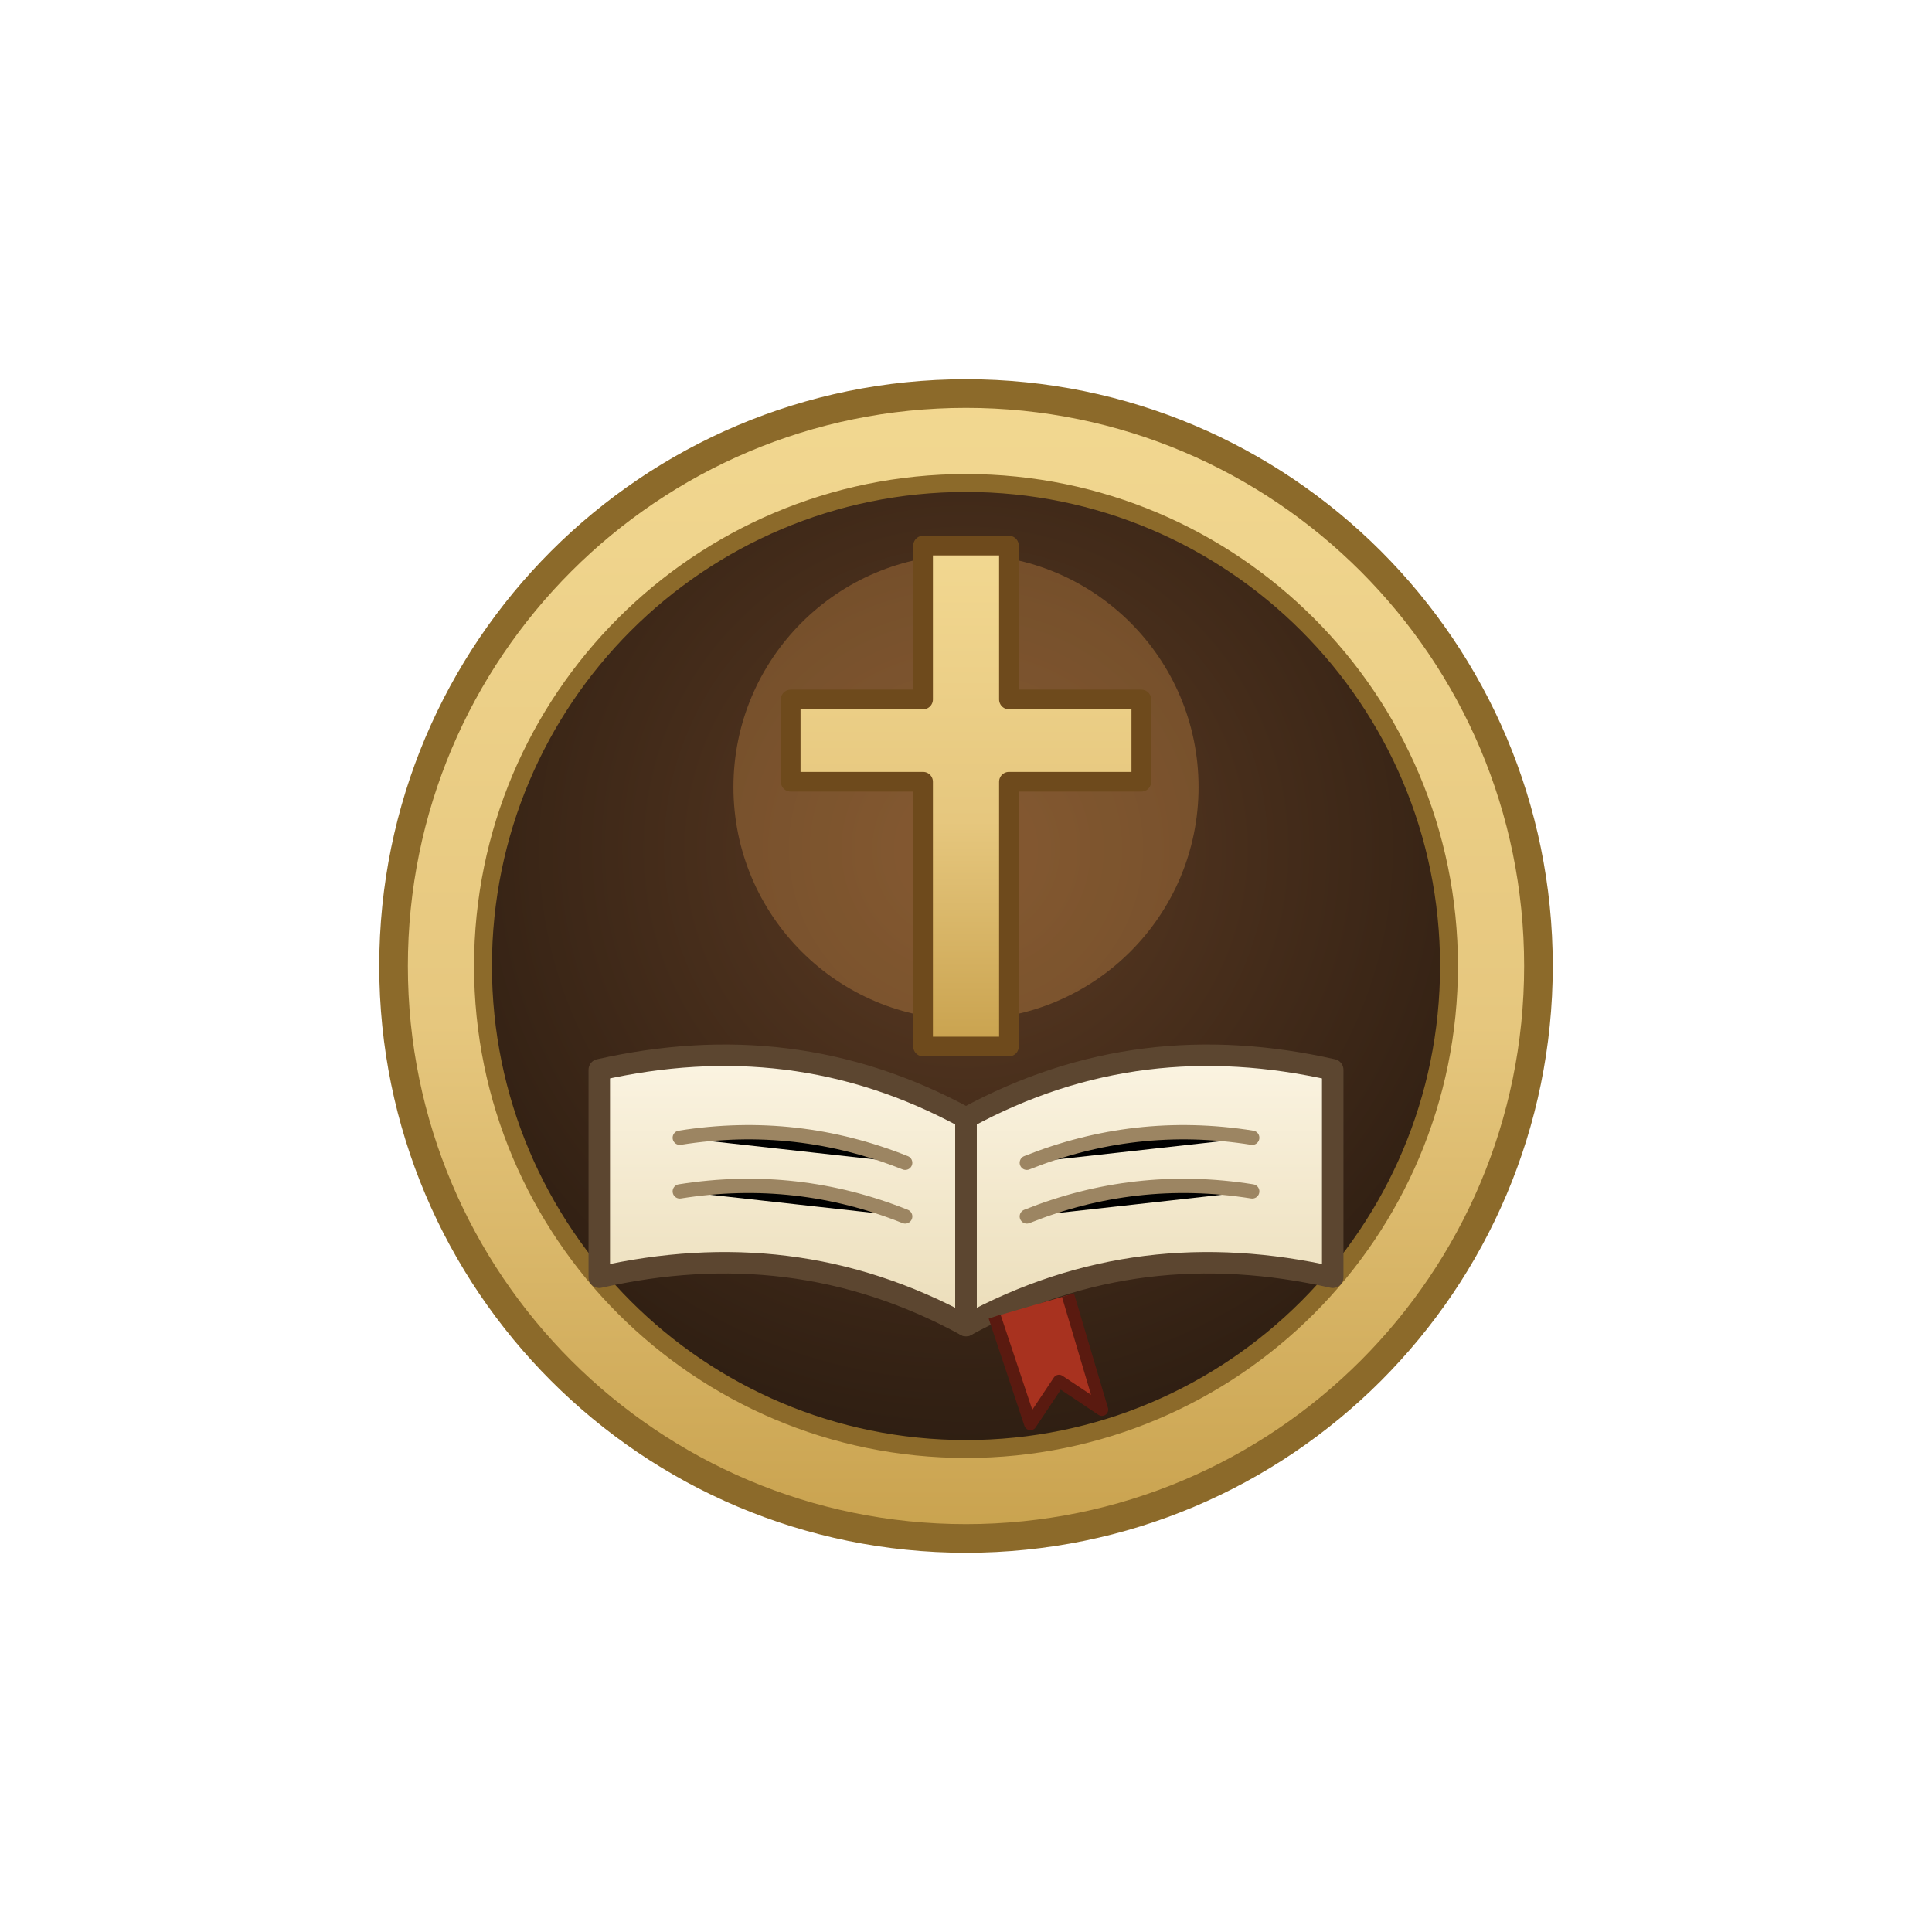
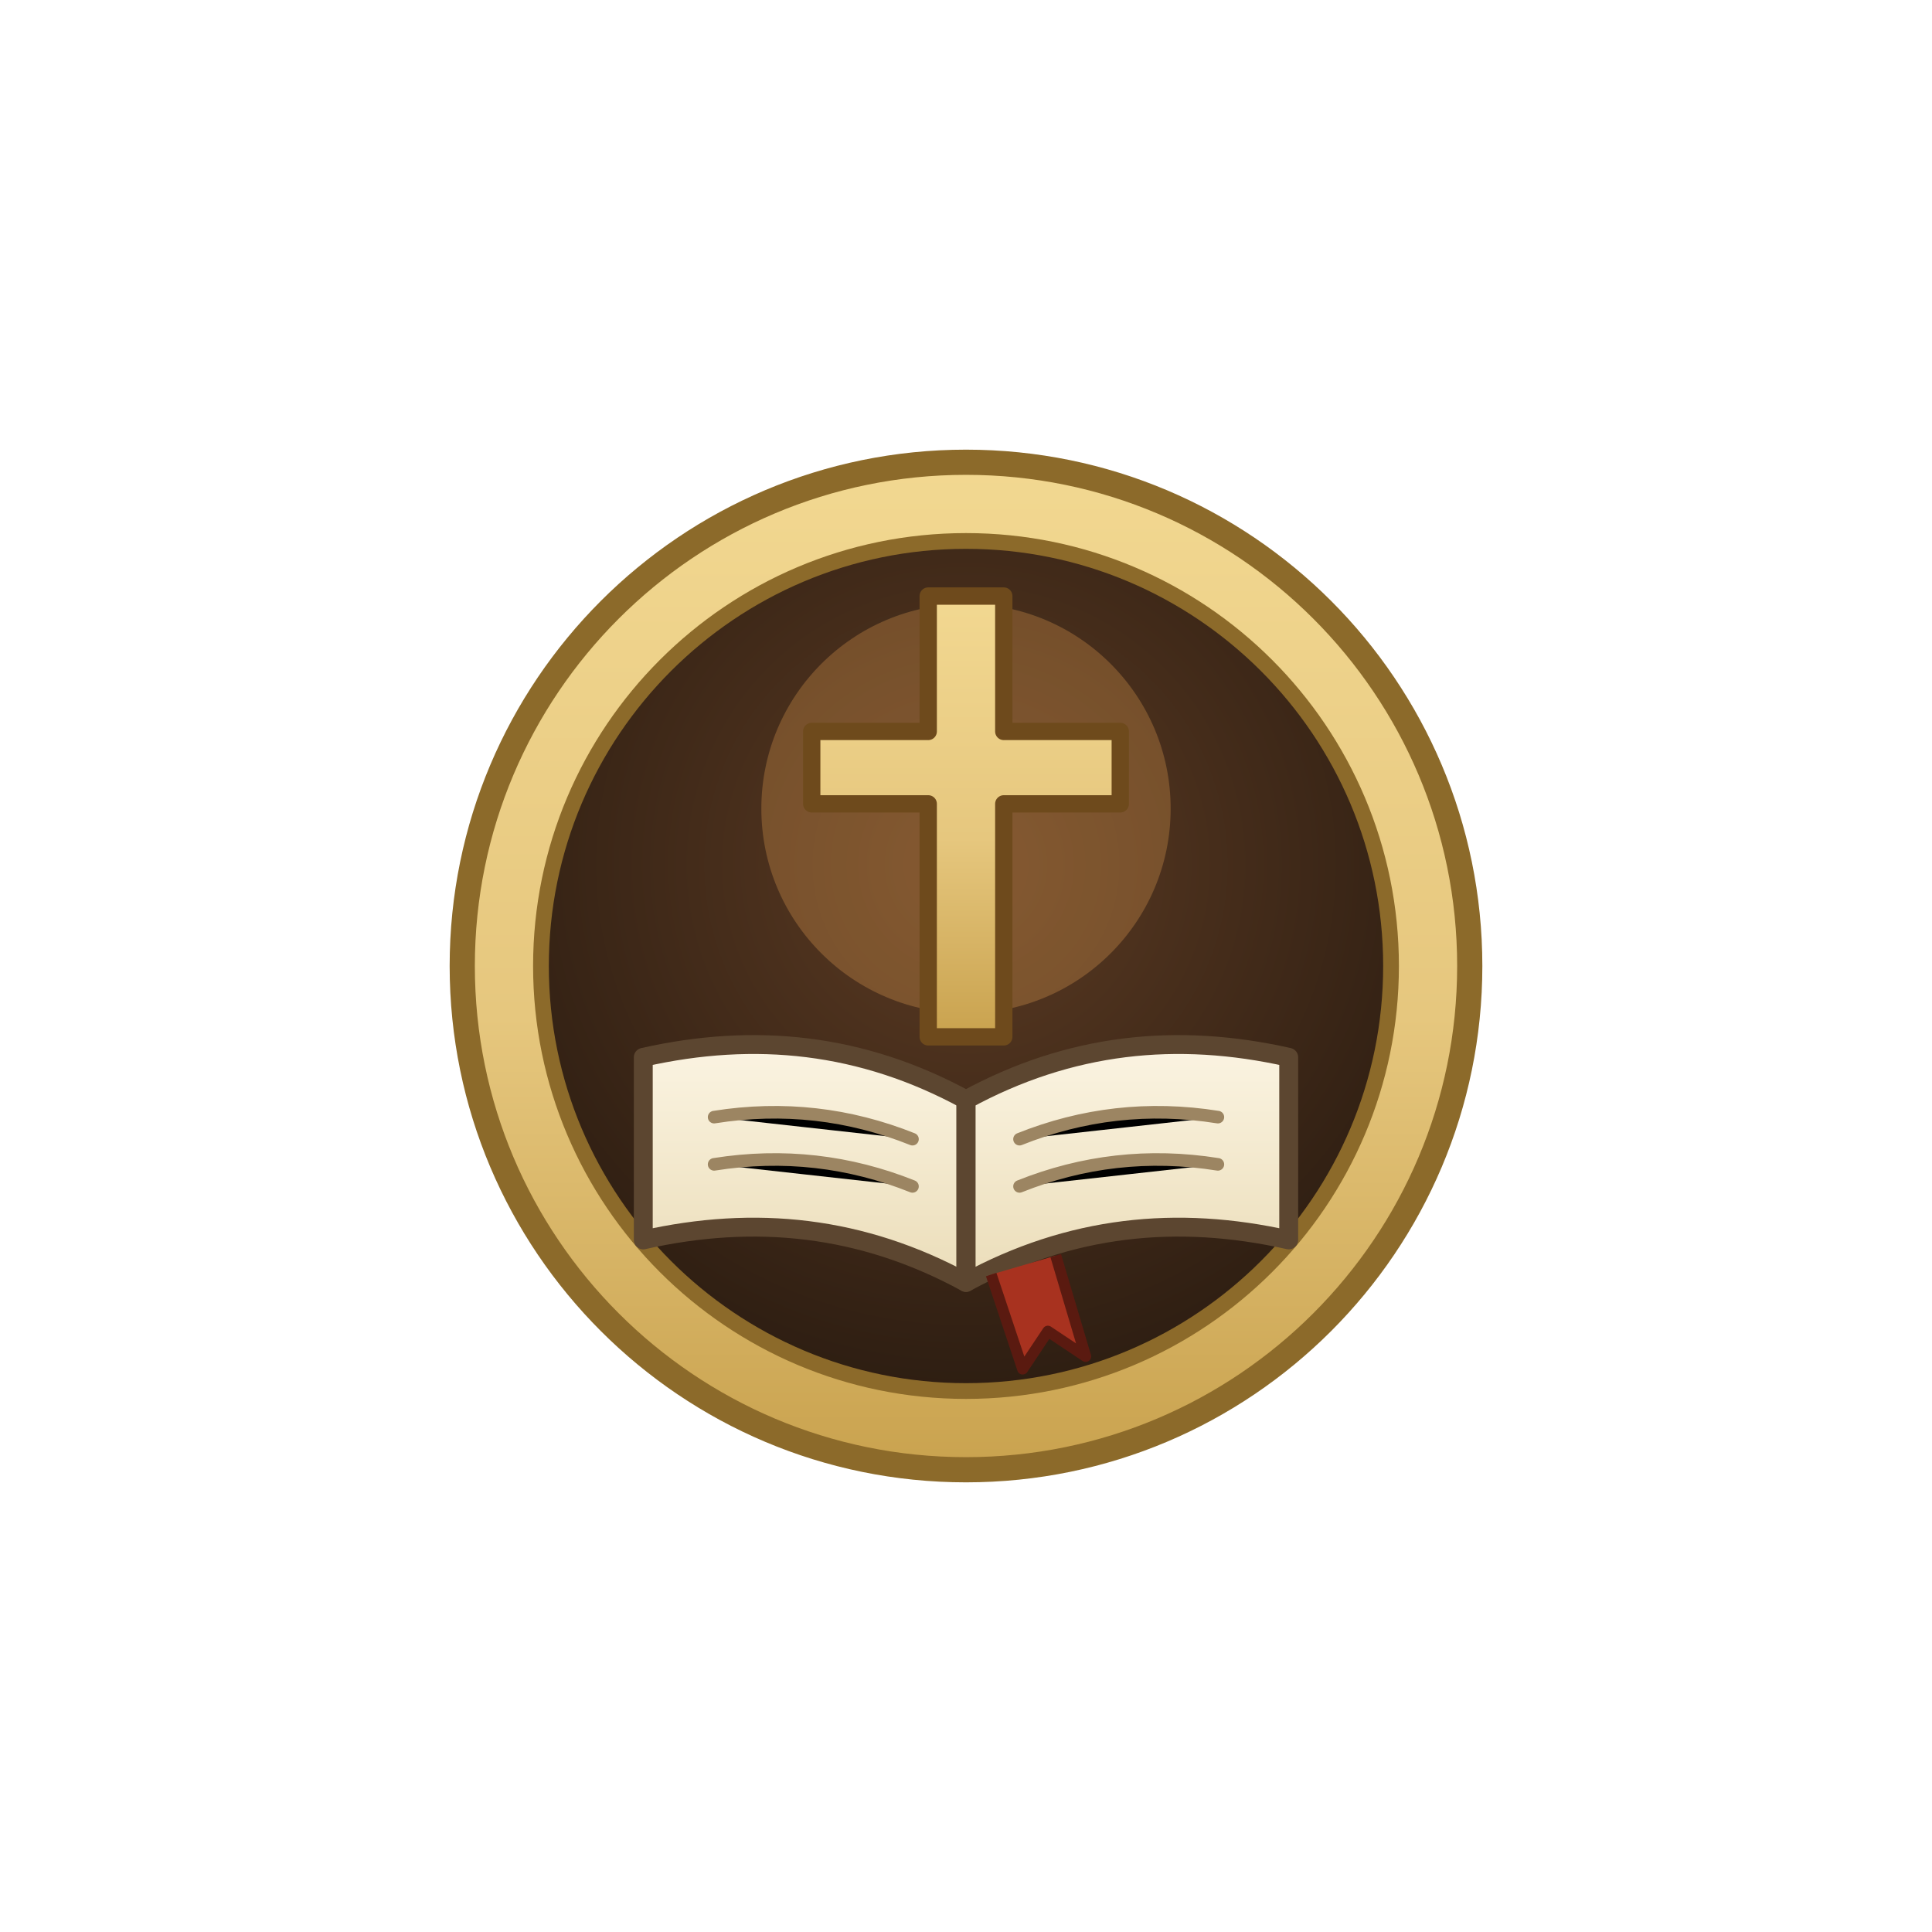
<svg xmlns="http://www.w3.org/2000/svg" viewBox="0 0 108 108">
  <defs>
    <linearGradient id="ouro" x1="0" y1="0" x2="0" y2="1">
      <stop offset="0" stop-color="#F2D891" />
      <stop offset="0.55" stop-color="#E6C77E" />
      <stop offset="1" stop-color="#C9A24E" />
    </linearGradient>
    <radialGradient id="fundo" cx="0.5" cy="0.38" r="0.62">
      <stop offset="0" stop-color="#5C3B23" />
      <stop offset="1" stop-color="#2E1E12" />
    </radialGradient>
    <linearGradient id="pagina" x1="0" y1="0" x2="0" y2="1">
      <stop offset="0" stop-color="#FBF4E2" />
      <stop offset="1" stop-color="#EBDDB9" />
    </linearGradient>
  </defs>
-   <circle cx="54" cy="54" r="32" fill="url(#ouro)" stroke="#8C6A2A" stroke-width="1.6" />
-   <circle cx="54" cy="54" r="27" fill="url(#fundo)" stroke="#8C6A2A" stroke-width="1" />
-   <circle cx="54" cy="44" r="13" fill="#F2A955" opacity="0.28" />
-   <path d="M51.6 30.5h4.8v8.6h7.4v4.6h-7.4v14.8h-4.8V43.7h-7.4v-4.6h7.4z" fill="url(#ouro)" stroke="#6E4A1C" stroke-width="1.1" stroke-linejoin="round" />
-   <path d="M54 62.5c-6.6-3.6-13.4-4.3-20.5-2.7v11.6c7.1-1.6 13.9-0.9 20.5 2.7z" fill="url(#pagina)" stroke="#5C4630" stroke-width="1.2" stroke-linejoin="round" />
-   <path d="M54 62.5c6.6-3.6 13.4-4.3 20.5-2.7v11.6c-7.1-1.6-13.9-0.9-20.5 2.7z" fill="url(#pagina)" stroke="#5C4630" stroke-width="1.2" stroke-linejoin="round" />
-   <path d="M54 62.5v11.6" stroke="#5C4630" stroke-width="1.2" />
-   <g stroke="#9C8562" stroke-width="0.8" stroke-linecap="round">
-     <path d="M38 63.6c4.4-0.7 8.6-0.2 12.6 1.4M38 66.6c4.4-0.7 8.6-0.2 12.6 1.4" />
-     <path d="M70 63.6c-4.4-0.7-8.6-0.2-12.6 1.4M70 66.6c-4.4-0.7-8.6-0.2-12.6 1.4" />
+   <g transform="translate(54 54) scale(0.88) translate(-54 -54)">
+     <circle cx="54" cy="54" r="32" fill="url(#ouro)" stroke="#8C6A2A" stroke-width="1.6" />
+     <circle cx="54" cy="54" r="27" fill="url(#fundo)" stroke="#8C6A2A" stroke-width="1" />
+     <circle cx="54" cy="44" r="13" fill="#F2A955" opacity="0.28" />
+     <path d="M51.6 30.5h4.8v8.6h7.4v4.6h-7.4v14.8h-4.8V43.7h-7.4v-4.6h7.4z" fill="url(#ouro)" stroke="#6E4A1C" stroke-width="1.1" stroke-linejoin="round" />
+     <path d="M54 62.5c-6.6-3.6-13.4-4.3-20.5-2.7v11.6c7.1-1.6 13.9-0.9 20.5 2.7z" fill="url(#pagina)" stroke="#5C4630" stroke-width="1.2" stroke-linejoin="round" />
+     <path d="M54 62.5c6.6-3.6 13.4-4.3 20.5-2.7v11.6c-7.1-1.6-13.9-0.9-20.5 2.7z" fill="url(#pagina)" stroke="#5C4630" stroke-width="1.2" stroke-linejoin="round" />
+     <path d="M54 62.5v11.6" stroke="#5C4630" stroke-width="1.2" />
+     <g stroke="#9C8562" stroke-width="0.8" stroke-linecap="round">
+       <path d="M38 63.6c4.4-0.7 8.6-0.2 12.6 1.4M38 66.6c4.4-0.7 8.6-0.2 12.6 1.4" />
+       <path d="M70 63.6c-4.4-0.7-8.6-0.2-12.6 1.4M70 66.6c-4.4-0.7-8.6-0.2-12.6 1.4" />
+     </g>
+     <path d="M55.6 73.6l2 6 1.6-2.4 2.4 1.6-1.9-6.4" fill="#A8321F" stroke="#5A1A10" stroke-width="0.7" stroke-linejoin="round" />
  </g>
-   <path d="M55.6 73.6l2 6 1.6-2.4 2.4 1.6-1.9-6.4" fill="#A8321F" stroke="#5A1A10" stroke-width="0.7" stroke-linejoin="round" />
</svg>
